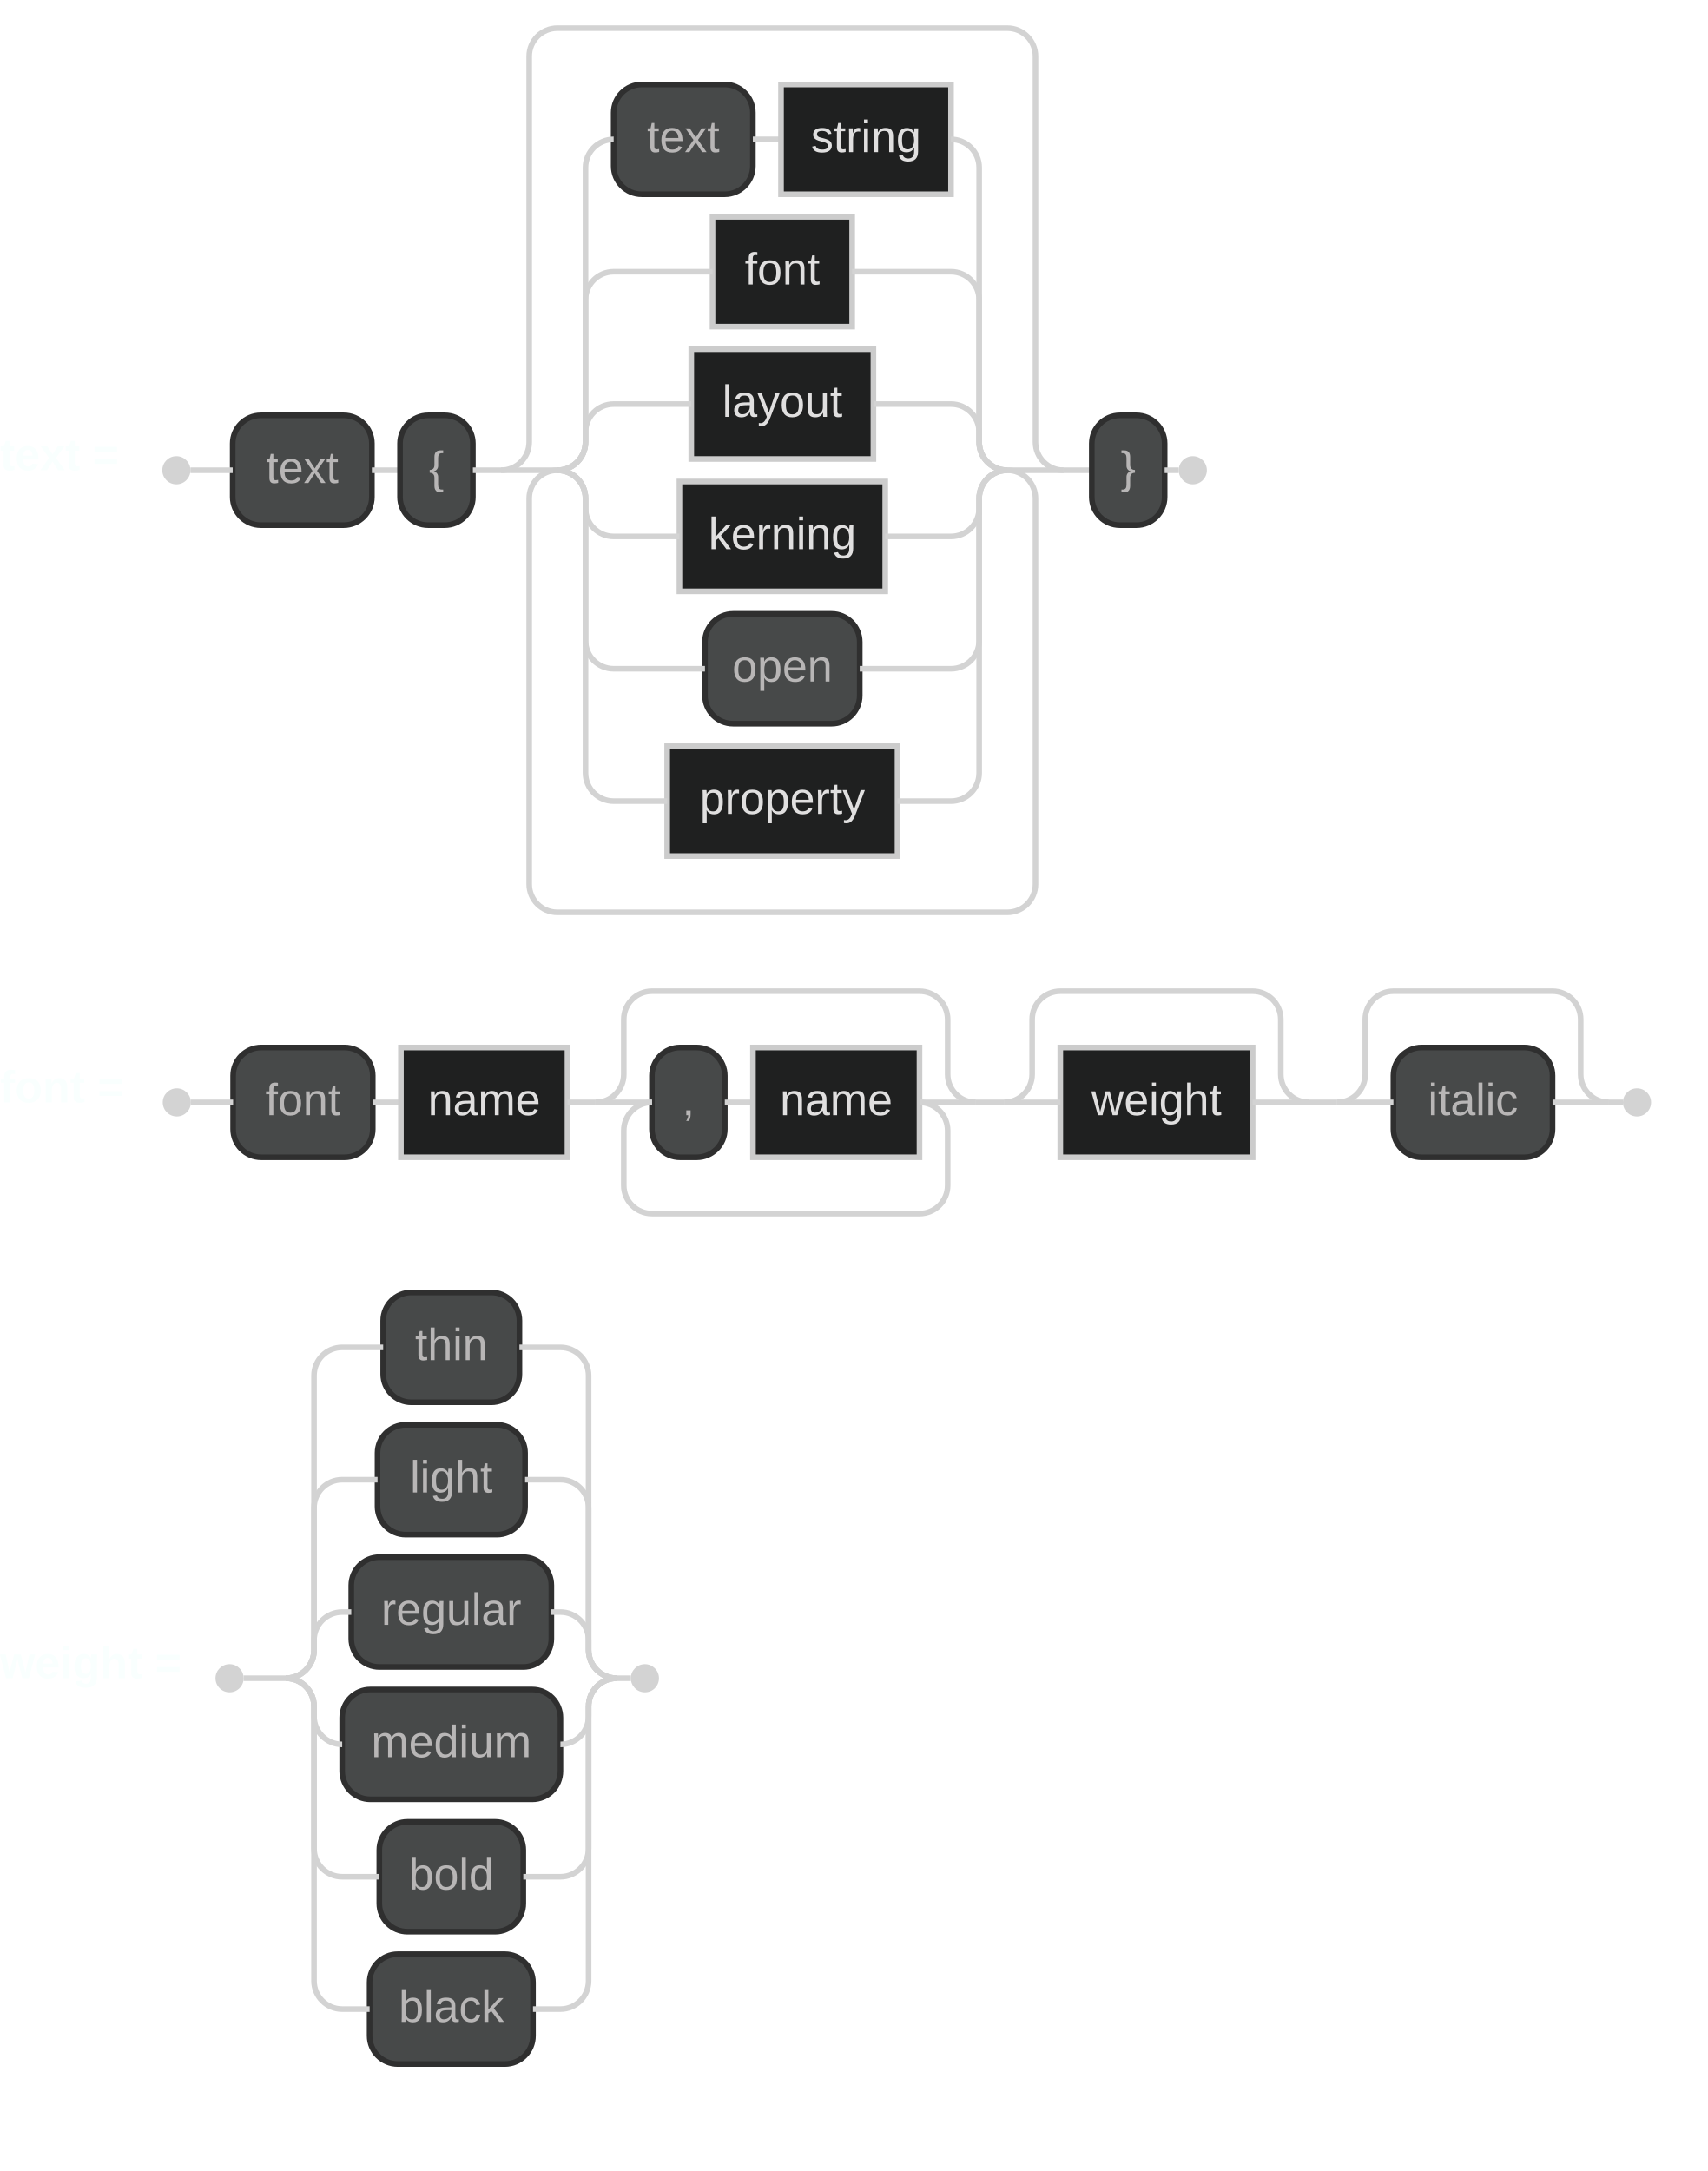
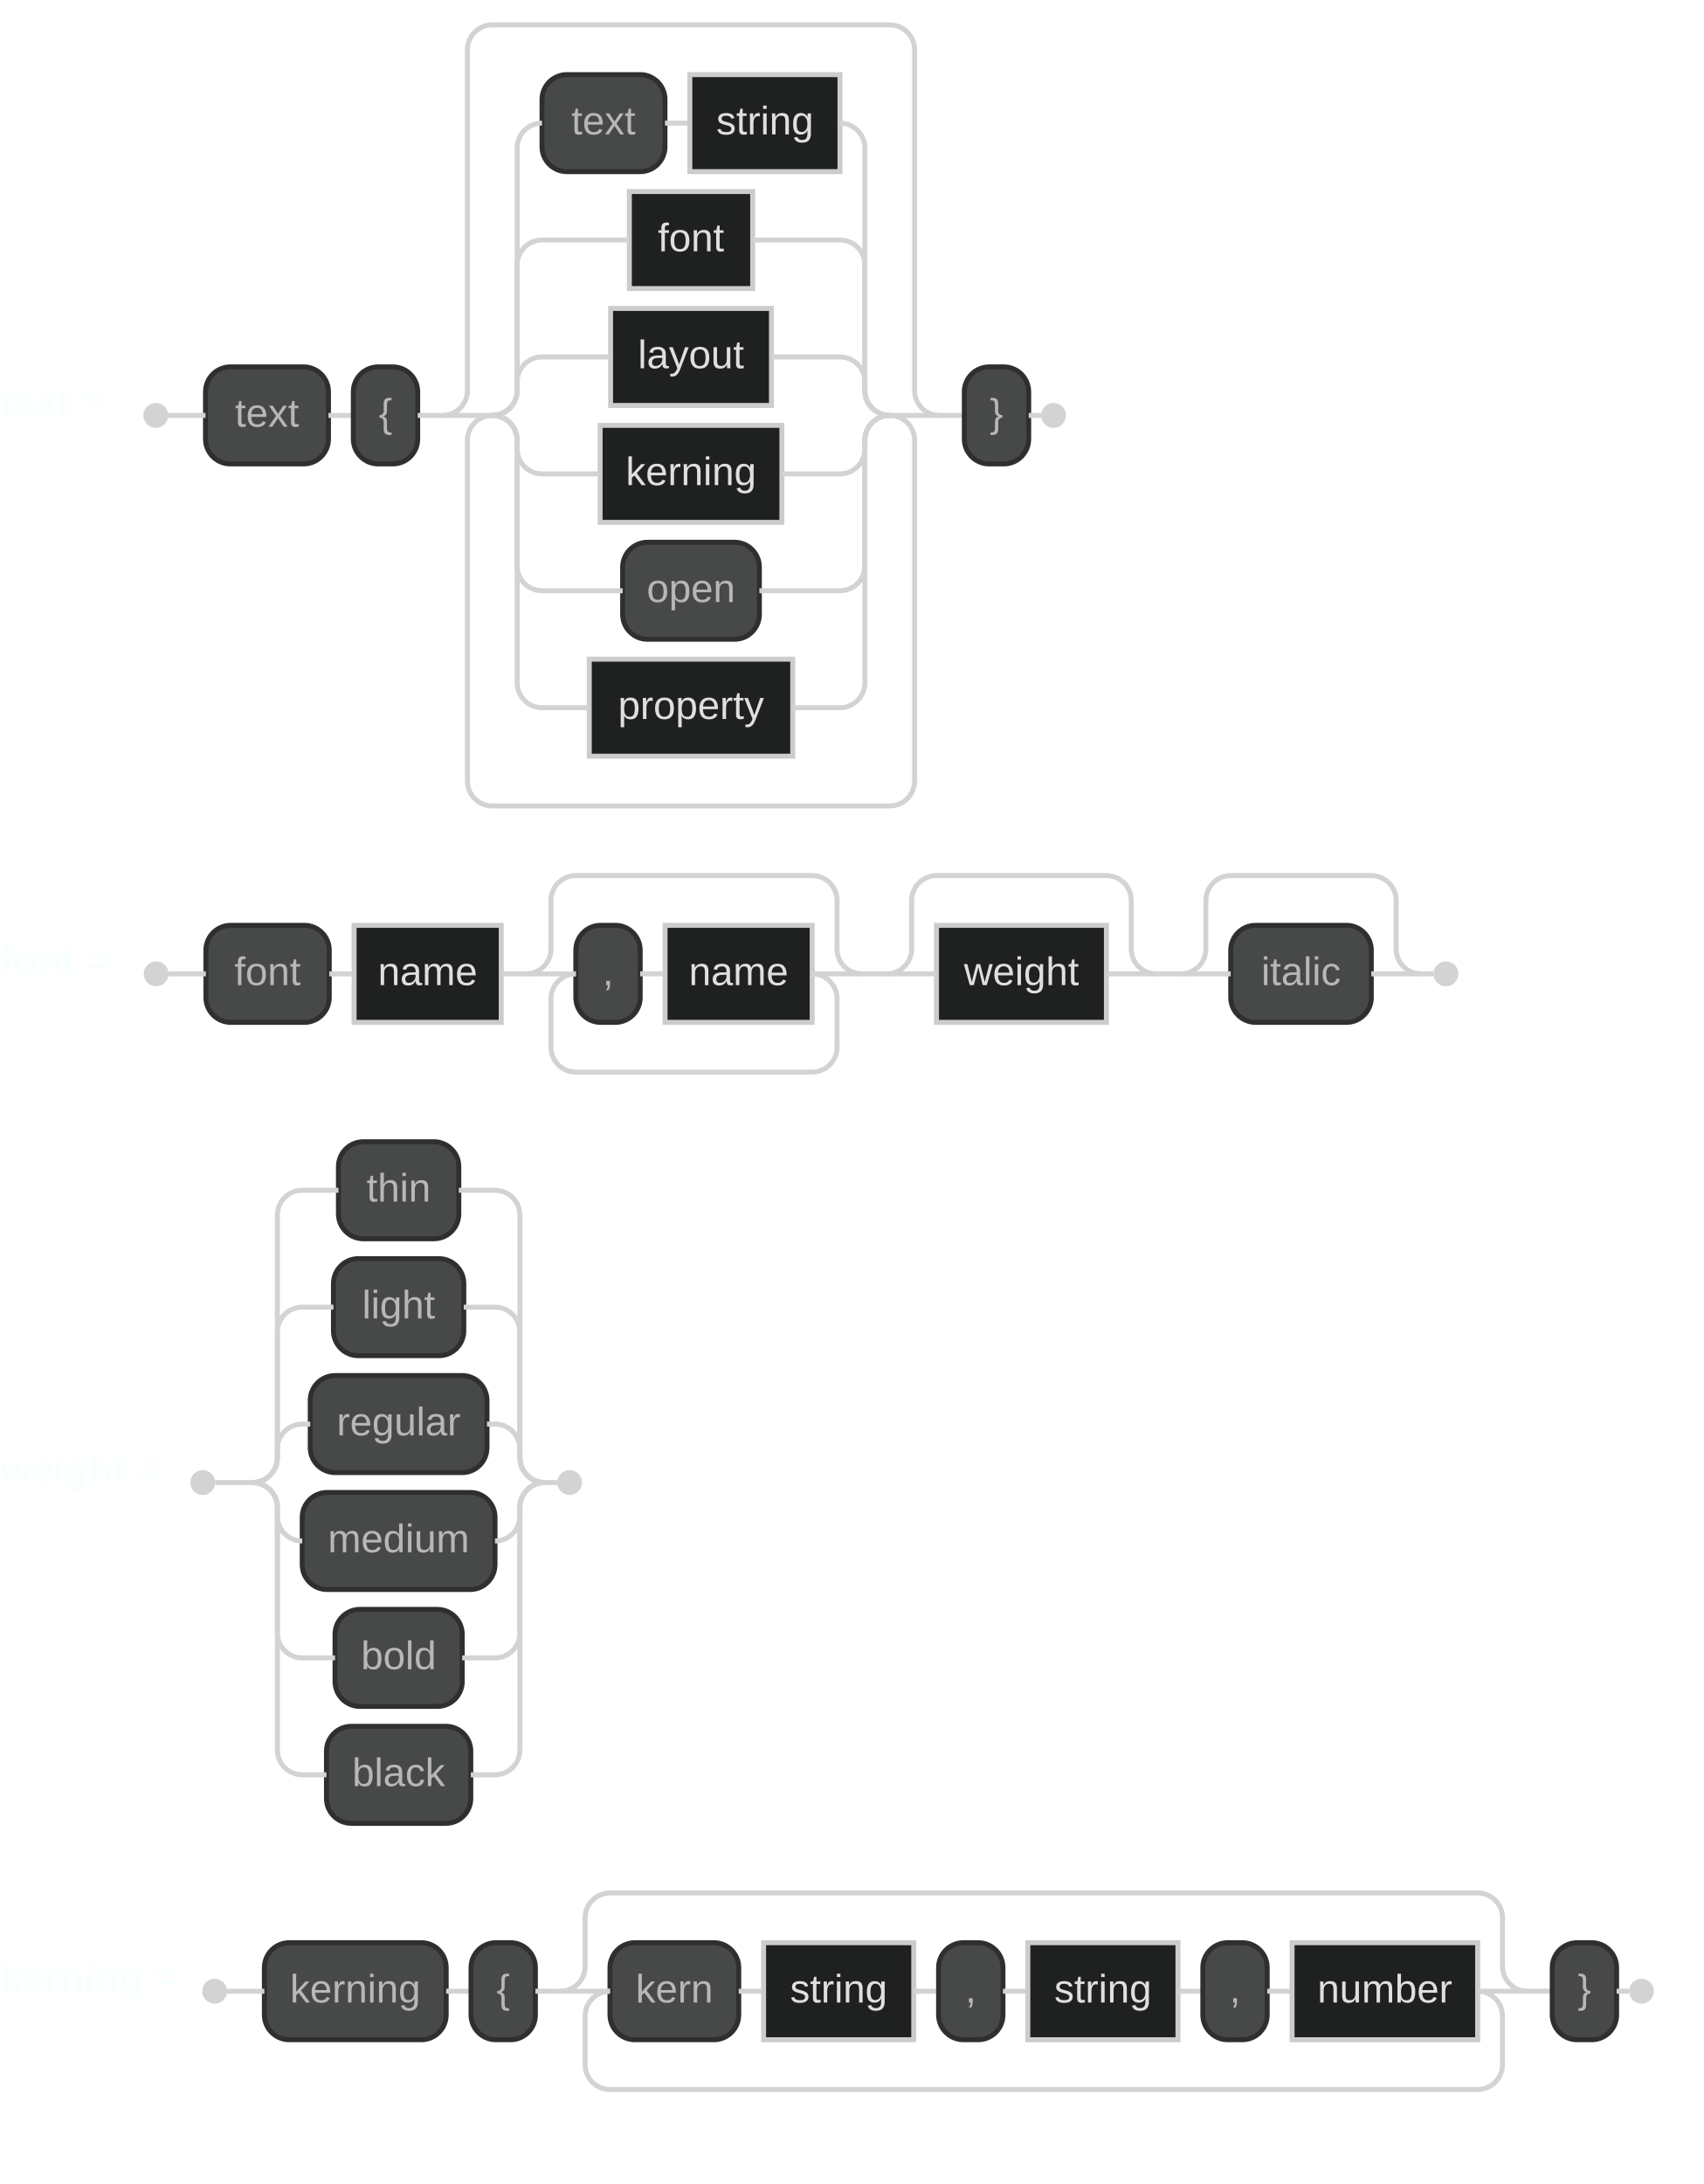
- <svg xmlns="http://www.w3.org/2000/svg" id="my-svg" width="100%" class="railroad-diagram" style="max-width: 606.406px; background-color: transparent;" viewBox="0 0 606.406 771" role="graphics-document document" aria-roledescription="railroadEbnf">
+ <svg xmlns="http://www.w3.org/2000/svg" id="my-svg" width="100%" class="railroad-diagram" style="max-width: 685.047px; background-color: transparent;" viewBox="0 0 685.047 878" role="graphics-document document" aria-roledescription="railroadEbnf">
  <style>#my-svg{font-family:"trebuchet ms",verdana,arial,sans-serif;font-size:16px;fill:#ccc;}@keyframes edge-animation-frame{from{stroke-dashoffset:0;}}@keyframes dash{to{stroke-dashoffset:0;}}#my-svg .edge-animation-slow{stroke-dasharray:9,5!important;stroke-dashoffset:900;animation:dash 50s linear infinite;stroke-linecap:round;}#my-svg .edge-animation-fast{stroke-dasharray:9,5!important;stroke-dashoffset:900;animation:dash 20s linear infinite;stroke-linecap:round;}#my-svg .error-icon{fill:#a44141;}#my-svg .error-text{fill:#ddd;stroke:#ddd;}#my-svg .edge-thickness-normal{stroke-width:1px;}#my-svg .edge-thickness-thick{stroke-width:3.5px;}#my-svg .edge-pattern-solid{stroke-dasharray:0;}#my-svg .edge-thickness-invisible{stroke-width:0;fill:none;}#my-svg .edge-pattern-dashed{stroke-dasharray:3;}#my-svg .edge-pattern-dotted{stroke-dasharray:2;}#my-svg .marker{fill:lightgrey;stroke:lightgrey;}#my-svg .marker.cross{stroke:lightgrey;}#my-svg svg{font-family:"trebuchet ms",verdana,arial,sans-serif;font-size:16px;}#my-svg p{margin:0;}#my-svg .railroad-diagram{font-family:"trebuchet ms",verdana,arial,sans-serif;font-size:16px;}#my-svg .railroad-terminal rect{fill:hsl(180, 1.587%, 28.353%);stroke:hsl(180, 0%, 18.353%);stroke-width:2px;}#my-svg .railroad-terminal text{fill:rgb(183.848, 181.552, 181.552);font-family:"trebuchet ms",verdana,arial,sans-serif;font-size:16px;text-anchor:middle;dominant-baseline:middle;}#my-svg .railroad-nonterminal rect{fill:#1f2020;stroke:#cccccc;stroke-width:2px;}#my-svg .railroad-nonterminal text{fill:#e0dfdf;font-family:"trebuchet ms",verdana,arial,sans-serif;font-size:16px;text-anchor:middle;dominant-baseline:middle;}#my-svg .railroad-line{stroke:lightgrey;stroke-width:2px;fill:none;}#my-svg .railroad-start circle,#my-svg .railroad-end circle{fill:lightgrey;}#my-svg .railroad-comment ellipse{fill:#181818;stroke:hsl(20, 0%, 2.353%);stroke-width:2px;}#my-svg .railroad-comment text{fill:rgb(223, 223.667, 224);font-style:italic;font-family:"trebuchet ms",verdana,arial,sans-serif;font-size:16px;text-anchor:middle;dominant-baseline:middle;}#my-svg .railroad-special rect{fill:hsl(20, 1.587%, 12.353%);stroke:hsl(20, 0%, 2.353%);stroke-width:2px;stroke-dasharray:5,3;}#my-svg .railroad-special text{fill:#e0dfdf;font-family:"trebuchet ms",verdana,arial,sans-serif;font-size:16px;text-anchor:middle;dominant-baseline:middle;}#my-svg .railroad-rule-name{font-weight:bold;fill:#F9FFFE;font-family:"trebuchet ms",verdana,arial,sans-serif;font-size:16px;}#my-svg .node .neo-node{stroke:#ccc;}#my-svg [data-look="neo"].node rect,#my-svg [data-look="neo"].cluster rect,#my-svg [data-look="neo"].node polygon{stroke:url(#my-svg-gradient);filter:drop-shadow( 1px 2px 2px rgba(185,185,185,1));}#my-svg [data-look="neo"].swimlane.cluster rect{filter:none;}#my-svg [data-look="neo"].node path{stroke:url(#my-svg-gradient);stroke-width:1px;}#my-svg [data-look="neo"].node .outer-path{filter:drop-shadow( 1px 2px 2px rgba(185,185,185,1));}#my-svg [data-look="neo"].node .neo-line path{stroke:#ccc;filter:none;}#my-svg [data-look="neo"].node circle{stroke:url(#my-svg-gradient);filter:drop-shadow( 1px 2px 2px rgba(185,185,185,1));}#my-svg [data-look="neo"].node circle .state-start{fill:#000000;}#my-svg [data-look="neo"].icon-shape .icon{fill:url(#my-svg-gradient);filter:drop-shadow( 1px 2px 2px rgba(185,185,185,1));}#my-svg [data-look="neo"].icon-shape .icon-neo path{stroke:url(#my-svg-gradient);filter:drop-shadow( 1px 2px 2px rgba(185,185,185,1));}#my-svg :root{--mermaid-font-family:"trebuchet ms",verdana,arial,sans-serif;}</style>
  <g />
  <g class="railroad-rule" transform="translate(0, 10)">
    <g transform="translate(82.64062, 0)">
      <g class="railroad-sequence">
        <g class="railroad-terminal" transform="translate(0, 137.5)">
          <rect x="0" y="0" width="49.438" height="39" rx="10" ry="10" />
          <text x="24.719" y="19.5">text</text>
        </g>
        <path class="railroad-line" d="M 49.438 157 L 59.438 157" />
        <g class="railroad-terminal" transform="translate(59.4375, 137.5)">
          <rect x="0" y="0" width="25.875" height="39" rx="10" ry="10" />
          <text x="12.938" y="19.5">{</text>
        </g>
        <path class="railroad-line" d="M 85.312 157 L 95.312 157" />
        <g class="railroad-repetition" transform="translate(95.3125, 0)">
          <g class="railroad-choice" transform="translate(20, 20)">
            <g class="railroad-sequence" transform="translate(20, 0)">
              <g class="railroad-terminal" transform="translate(0, 0)">
                <rect x="0" y="0" width="49.438" height="39" rx="10" ry="10" />
                <text x="24.719" y="19.5">text</text>
              </g>
              <path class="railroad-line" d="M 49.438 19.5 L 59.438 19.5" />
              <g class="railroad-nonterminal" transform="translate(59.4375, 0)">
                <rect x="0" y="0" width="60.375" height="39" />
                <text x="30.188" y="19.5">string</text>
              </g>
            </g>
            <path class="railroad-line" d="M 0 137 A 10 10 0 0 0 10 127 L 10 29.5 A 10 10 0 0 1 20 19.5 L 20 19.5" />
            <path class="railroad-line" d="M 139.812 19.5 L 139.812 19.5 A 10 10 0 0 1 149.812 29.5 L 149.812 127 A 10 10 0 0 0 159.812 137" />
            <g class="railroad-nonterminal" transform="translate(55.10938, 47)">
              <rect x="0" y="0" width="49.594" height="39" />
              <text x="24.797" y="19.5">font</text>
            </g>
            <path class="railroad-line" d="M 0 137 A 10 10 0 0 0 10 127 L 10 76.5 A 10 10 0 0 1 20 66.5 L 55.109 66.5" />
            <path class="railroad-line" d="M 104.703 66.5 L 139.812 66.5 A 10 10 0 0 1 149.812 76.5 L 149.812 127 A 10 10 0 0 0 159.812 137" />
            <g class="railroad-nonterminal" transform="translate(47.5625, 94)">
              <rect x="0" y="0" width="64.688" height="39" />
              <text x="32.344" y="19.5">layout</text>
            </g>
            <path class="railroad-line" d="M 0 137 A 10 10 0 0 0 10 127 L 10 123.5 A 10 10 0 0 1 20 113.5 L 47.562 113.5" />
            <path class="railroad-line" d="M 112.25 113.5 L 139.812 113.5 A 10 10 0 0 1 149.812 123.5 L 149.812 127 A 10 10 0 0 0 159.812 137" />
            <g class="railroad-nonterminal" transform="translate(43.35938, 141)">
              <rect x="0" y="0" width="73.094" height="39" />
              <text x="36.547" y="19.5">kerning</text>
            </g>
            <path class="railroad-line" d="M 0 137 A 10 10 0 0 1 10 147 L 10 150.5 A 10 10 0 0 0 20 160.5 L 43.359 160.5" />
            <path class="railroad-line" d="M 116.453 160.5 L 139.812 160.5 A 10 10 0 0 0 149.812 150.5 L 149.812 147 A 10 10 0 0 1 159.812 137" />
            <g class="railroad-terminal" transform="translate(52.42188, 188)">
              <rect x="0" y="0" width="54.969" height="39" rx="10" ry="10" />
              <text x="27.484" y="19.5">open</text>
            </g>
            <path class="railroad-line" d="M 0 137 A 10 10 0 0 1 10 147 L 10 197.5 A 10 10 0 0 0 20 207.5 L 52.422 207.5" />
            <path class="railroad-line" d="M 107.391 207.5 L 139.812 207.5 A 10 10 0 0 0 149.812 197.5 L 149.812 147 A 10 10 0 0 1 159.812 137" />
            <g class="railroad-nonterminal" transform="translate(39, 235)">
              <rect x="0" y="0" width="81.812" height="39" />
              <text x="40.906" y="19.5">property</text>
            </g>
            <path class="railroad-line" d="M 0 137 A 10 10 0 0 1 10 147 L 10 244.5 A 10 10 0 0 0 20 254.5 L 39 254.5" />
            <path class="railroad-line" d="M 120.812 254.5 L 139.812 254.5 A 10 10 0 0 0 149.812 244.5 L 149.812 147 A 10 10 0 0 1 159.812 137" />
          </g>
          <path class="railroad-line" d="M 0 157 L 20 157" />
          <path class="railroad-line" d="M 179.812 157 L 199.812 157" />
          <path class="railroad-line" d="M 179.812 157 A 10 10 0 0 1 189.812 167 L 189.812 304 A 10 10 0 0 1 179.812 314 L 20 314 A 10 10 0 0 1 10 304 L 10 167 A 10 10 0 0 1 20 157" />
          <path class="railroad-line" d="M 0 157 A 10 10 0 0 0 10 147 L 10 10 A 10 10 0 0 1 20 0 L 179.812 0 A 10 10 0 0 1 189.812 10 L 189.812 147 A 10 10 0 0 0 199.812 157" />
        </g>
        <path class="railroad-line" d="M 295.125 157 L 305.125 157" />
        <g class="railroad-terminal" transform="translate(305.125, 137.5)">
          <rect x="0" y="0" width="25.875" height="39" rx="10" ry="10" />
          <text x="12.938" y="19.5">}</text>
        </g>
      </g>
    </g>
    <g class="railroad-rule-name-group">
      <text class="railroad-rule-name" x="0" y="157">text =</text>
    </g>
    <g class="railroad-start">
      <circle cx="62.641" cy="157" r="5" />
    </g>
    <g class="railroad-end">
      <circle cx="423.641" cy="157" r="5" />
    </g>
    <path class="railroad-line" d="M 67.641 157 L 82.641 157" />
    <path class="railroad-line" d="M 413.641 157 L 418.641 157" />
  </g>
  <g class="railroad-rule" transform="translate(0, 352)">
    <g transform="translate(82.79688, 0)">
      <g class="railroad-sequence">
        <g class="railroad-terminal" transform="translate(0, 20)">
          <rect x="0" y="0" width="49.594" height="39" rx="10" ry="10" />
          <text x="24.797" y="19.5">font</text>
        </g>
        <path class="railroad-line" d="M 49.594 39.5 L 59.594 39.5" />
        <g class="railroad-nonterminal" transform="translate(59.59375, 20)">
          <rect x="0" y="0" width="59.156" height="39" />
          <text x="29.578" y="19.5">name</text>
        </g>
        <path class="railroad-line" d="M 118.75 39.5 L 128.75 39.5" />
        <g class="railroad-repetition" transform="translate(128.75, 0)">
          <g class="railroad-sequence" transform="translate(20, 20)">
            <g class="railroad-terminal" transform="translate(0, 0)">
              <rect x="0" y="0" width="25.875" height="39" rx="10" ry="10" />
              <text x="12.938" y="19.5">,</text>
            </g>
            <path class="railroad-line" d="M 25.875 19.5 L 35.875 19.5" />
            <g class="railroad-nonterminal" transform="translate(35.875, 0)">
              <rect x="0" y="0" width="59.156" height="39" />
              <text x="29.578" y="19.5">name</text>
            </g>
          </g>
          <path class="railroad-line" d="M 0 39.5 L 20 39.5" />
          <path class="railroad-line" d="M 115.031 39.5 L 135.031 39.5" />
          <path class="railroad-line" d="M 115.031 39.5 A 10 10 0 0 1 125.031 49.5 L 125.031 69 A 10 10 0 0 1 115.031 79 L 20 79 A 10 10 0 0 1 10 69 L 10 49.5 A 10 10 0 0 1 20 39.5" />
          <path class="railroad-line" d="M 0 39.5 A 10 10 0 0 0 10 29.5 L 10 10 A 10 10 0 0 1 20 0 L 115.031 0 A 10 10 0 0 1 125.031 10 L 125.031 29.5 A 10 10 0 0 0 135.031 39.5" />
        </g>
        <path class="railroad-line" d="M 263.781 39.5 L 273.781 39.5" />
        <g class="railroad-optional" transform="translate(273.7812, 0)">
          <g class="railroad-nonterminal" transform="translate(20, 20)">
            <rect x="0" y="0" width="68.312" height="39" />
            <text x="34.156" y="19.5">weight</text>
          </g>
          <path class="railroad-line" d="M 0 39.5 L 20 39.5" />
          <path class="railroad-line" d="M 88.312 39.5 L 108.312 39.5" />
          <path class="railroad-line" d="M 0 39.5 A 10 10 0 0 0 10 29.5 L 10 10 A 10 10 0 0 1 20 0 L 88.312 0 A 10 10 0 0 1 98.312 10 L 98.312 29.5 A 10 10 0 0 0 108.312 39.5" />
        </g>
        <path class="railroad-line" d="M 382.094 39.5 L 392.094 39.5" />
        <g class="railroad-optional" transform="translate(392.0938, 0)">
          <g class="railroad-terminal" transform="translate(20, 20)">
            <rect x="0" y="0" width="56.516" height="39" rx="10" ry="10" />
            <text x="28.258" y="19.5">italic</text>
          </g>
          <path class="railroad-line" d="M 0 39.5 L 20 39.5" />
          <path class="railroad-line" d="M 76.516 39.5 L 96.516 39.5" />
          <path class="railroad-line" d="M 0 39.5 A 10 10 0 0 0 10 29.5 L 10 10 A 10 10 0 0 1 20 0 L 76.516 0 A 10 10 0 0 1 86.516 10 L 86.516 29.5 A 10 10 0 0 0 96.516 39.5" />
        </g>
      </g>
    </g>
    <g class="railroad-rule-name-group">
      <text class="railroad-rule-name" x="0" y="39.5">font =</text>
    </g>
    <g class="railroad-start">
      <circle cx="62.797" cy="39.5" r="5" />
    </g>
    <g class="railroad-end">
      <circle cx="581.406" cy="39.5" r="5" />
    </g>
    <path class="railroad-line" d="M 67.797 39.5 L 82.797 39.5" />
    <path class="railroad-line" d="M 571.406 39.5 L 576.406 39.5" />
  </g>
  <g class="railroad-rule" transform="translate(0, 459)">
    <g transform="translate(101.5312, 0)">
      <g class="railroad-choice">
        <g class="railroad-terminal" transform="translate(34.5625, 0)">
          <rect x="0" y="0" width="48.391" height="39" rx="10" ry="10" />
          <text x="24.195" y="19.5">thin</text>
        </g>
        <path class="railroad-line" d="M 0 137 A 10 10 0 0 0 10 127 L 10 29.5 A 10 10 0 0 1 20 19.5 L 34.562 19.5" />
        <path class="railroad-line" d="M 82.953 19.5 L 97.516 19.5 A 10 10 0 0 1 107.516 29.5 L 107.516 127 A 10 10 0 0 0 117.516 137" />
        <g class="railroad-terminal" transform="translate(32.55469, 47)">
          <rect x="0" y="0" width="52.406" height="39" rx="10" ry="10" />
          <text x="26.203" y="19.5">light</text>
        </g>
        <path class="railroad-line" d="M 0 137 A 10 10 0 0 0 10 127 L 10 76.5 A 10 10 0 0 1 20 66.5 L 32.555 66.5" />
        <path class="railroad-line" d="M 84.961 66.5 L 97.516 66.5 A 10 10 0 0 1 107.516 76.5 L 107.516 127 A 10 10 0 0 0 117.516 137" />
        <g class="railroad-terminal" transform="translate(23.22656, 94)">
          <rect x="0" y="0" width="71.062" height="39" rx="10" ry="10" />
          <text x="35.531" y="19.5">regular</text>
        </g>
        <path class="railroad-line" d="M 0 137 A 10 10 0 0 0 10 127 L 10 123.5 A 10 10 0 0 1 20 113.5 L 23.227 113.5" />
        <path class="railroad-line" d="M 94.289 113.5 L 97.516 113.5 A 10 10 0 0 1 107.516 123.5 L 107.516 127 A 10 10 0 0 0 117.516 137" />
        <g class="railroad-terminal" transform="translate(20, 141)">
          <rect x="0" y="0" width="77.516" height="39" rx="10" ry="10" />
          <text x="38.758" y="19.5">medium</text>
        </g>
        <path class="railroad-line" d="M 0 137 A 10 10 0 0 1 10 147 L 10 150.5 A 10 10 0 0 0 20 160.5 L 20 160.5" />
        <path class="railroad-line" d="M 97.516 160.5 L 97.516 160.5 A 10 10 0 0 0 107.516 150.5 L 107.516 147 A 10 10 0 0 1 117.516 137" />
        <g class="railroad-terminal" transform="translate(33.1875, 188)">
          <rect x="0" y="0" width="51.141" height="39" rx="10" ry="10" />
          <text x="25.57" y="19.5">bold</text>
        </g>
        <path class="railroad-line" d="M 0 137 A 10 10 0 0 1 10 147 L 10 197.5 A 10 10 0 0 0 20 207.5 L 33.188 207.5" />
        <path class="railroad-line" d="M 84.328 207.5 L 97.516 207.5 A 10 10 0 0 0 107.516 197.5 L 107.516 147 A 10 10 0 0 1 117.516 137" />
        <g class="railroad-terminal" transform="translate(29.74219, 235)">
          <rect x="0" y="0" width="58.031" height="39" rx="10" ry="10" />
          <text x="29.016" y="19.5">black</text>
        </g>
        <path class="railroad-line" d="M 0 137 A 10 10 0 0 1 10 147 L 10 244.5 A 10 10 0 0 0 20 254.5 L 29.742 254.5" />
        <path class="railroad-line" d="M 87.773 254.5 L 97.516 254.5 A 10 10 0 0 0 107.516 244.5 L 107.516 147 A 10 10 0 0 1 117.516 137" />
      </g>
    </g>
    <g class="railroad-rule-name-group">
      <text class="railroad-rule-name" x="0" y="137">weight =</text>
    </g>
    <g class="railroad-start">
      <circle cx="81.531" cy="137" r="5" />
    </g>
    <g class="railroad-end">
      <circle cx="229.047" cy="137" r="5" />
    </g>
    <path class="railroad-line" d="M 86.531 137 L 101.531 137" />
    <path class="railroad-line" d="M 219.047 137 L 224.047 137" />
  </g>
+   <g class="railroad-rule" transform="translate(0, 761)">
+     <g transform="translate(106.3125, 0)">
+       <g class="railroad-sequence">
+         <g class="railroad-terminal" transform="translate(0, 20)">
+           <rect x="0" y="0" width="73.094" height="39" rx="10" ry="10" />
+           <text x="36.547" y="19.5">kerning</text>
+         </g>
+         <path class="railroad-line" d="M 73.094 39.5 L 83.094 39.5" />
+         <g class="railroad-terminal" transform="translate(83.09375, 20)">
+           <rect x="0" y="0" width="25.875" height="39" rx="10" ry="10" />
+           <text x="12.938" y="19.5">{</text>
+         </g>
+         <path class="railroad-line" d="M 108.969 39.5 L 118.969 39.5" />
+         <g class="railroad-repetition" transform="translate(118.9688, 0)">
+           <g class="railroad-sequence" transform="translate(20, 20)">
+             <g class="railroad-terminal" transform="translate(0, 0)">
+               <rect x="0" y="0" width="51.766" height="39" rx="10" ry="10" />
+               <text x="25.883" y="19.5">kern</text>
+             </g>
+             <path class="railroad-line" d="M 51.766 19.5 L 61.766 19.5" />
+             <g class="railroad-nonterminal" transform="translate(61.76562, 0)">
+               <rect x="0" y="0" width="60.375" height="39" />
+               <text x="30.188" y="19.5">string</text>
+             </g>
+             <path class="railroad-line" d="M 122.141 19.5 L 132.141 19.5" />
+             <g class="railroad-terminal" transform="translate(132.1406, 0)">
+               <rect x="0" y="0" width="25.875" height="39" rx="10" ry="10" />
+               <text x="12.938" y="19.5">,</text>
+             </g>
+             <path class="railroad-line" d="M 158.016 19.5 L 168.016 19.5" />
+             <g class="railroad-nonterminal" transform="translate(168.0156, 0)">
+               <rect x="0" y="0" width="60.375" height="39" />
+               <text x="30.188" y="19.5">string</text>
+             </g>
+             <path class="railroad-line" d="M 228.391 19.5 L 238.391 19.5" />
+             <g class="railroad-terminal" transform="translate(238.3906, 0)">
+               <rect x="0" y="0" width="25.875" height="39" rx="10" ry="10" />
+               <text x="12.938" y="19.5">,</text>
+             </g>
+             <path class="railroad-line" d="M 264.266 19.5 L 274.266 19.5" />
+             <g class="railroad-nonterminal" transform="translate(274.2656, 0)">
+               <rect x="0" y="0" width="74.625" height="39" />
+               <text x="37.312" y="19.5">number</text>
+             </g>
+           </g>
+           <path class="railroad-line" d="M 0 39.5 L 20 39.5" />
+           <path class="railroad-line" d="M 368.891 39.5 L 388.891 39.5" />
+           <path class="railroad-line" d="M 368.891 39.5 A 10 10 0 0 1 378.891 49.5 L 378.891 69 A 10 10 0 0 1 368.891 79 L 20 79 A 10 10 0 0 1 10 69 L 10 49.5 A 10 10 0 0 1 20 39.5" />
+           <path class="railroad-line" d="M 0 39.5 A 10 10 0 0 0 10 29.5 L 10 10 A 10 10 0 0 1 20 0 L 368.891 0 A 10 10 0 0 1 378.891 10 L 378.891 29.5 A 10 10 0 0 0 388.891 39.5" />
+         </g>
+         <path class="railroad-line" d="M 507.859 39.5 L 517.859 39.5" />
+         <g class="railroad-terminal" transform="translate(517.8594, 20)">
+           <rect x="0" y="0" width="25.875" height="39" rx="10" ry="10" />
+           <text x="12.938" y="19.5">}</text>
+         </g>
+       </g>
+     </g>
+     <g class="railroad-rule-name-group">
+       <text class="railroad-rule-name" x="0" y="39.5">kerning =</text>
+     </g>
+     <g class="railroad-start">
+       <circle cx="86.312" cy="39.5" r="5" />
+     </g>
+     <g class="railroad-end">
+       <circle cx="660.047" cy="39.5" r="5" />
+     </g>
+     <path class="railroad-line" d="M 91.312 39.5 L 106.312 39.5" />
+     <path class="railroad-line" d="M 650.047 39.5 L 655.047 39.5" />
+   </g>
</svg>
